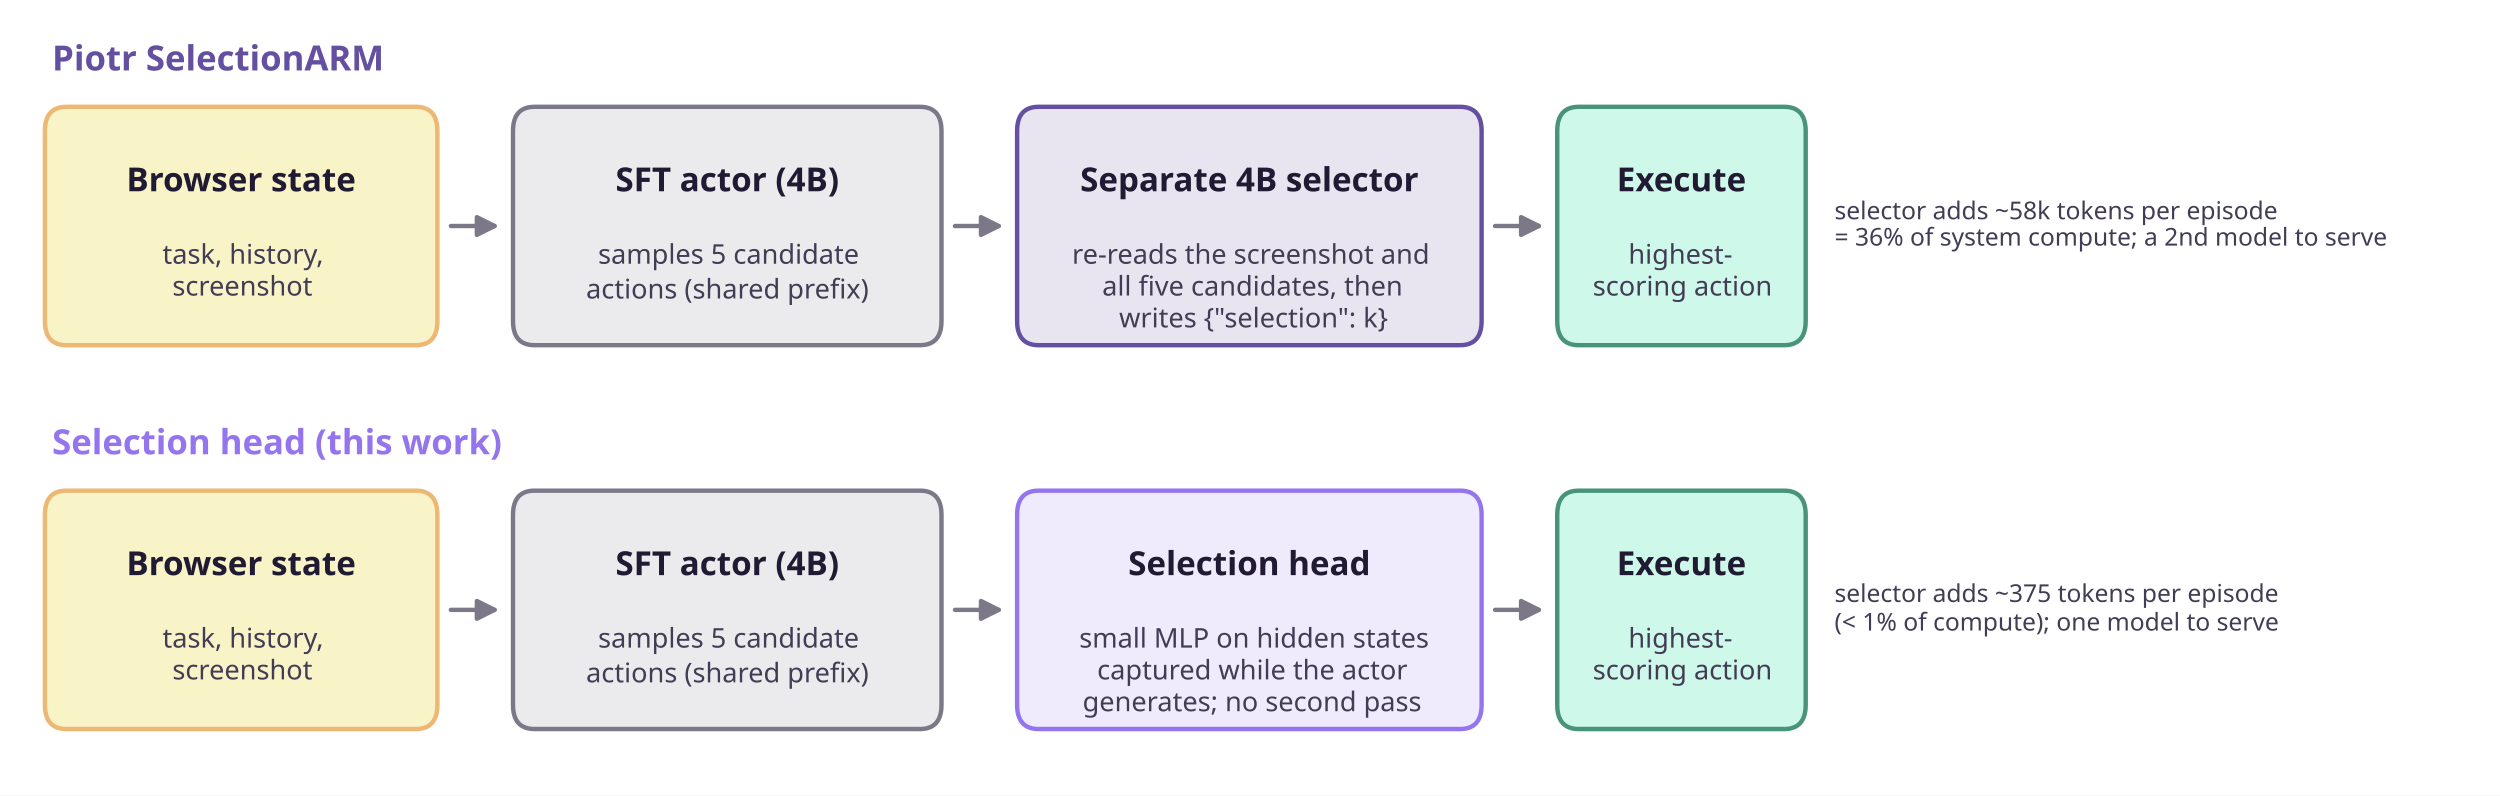
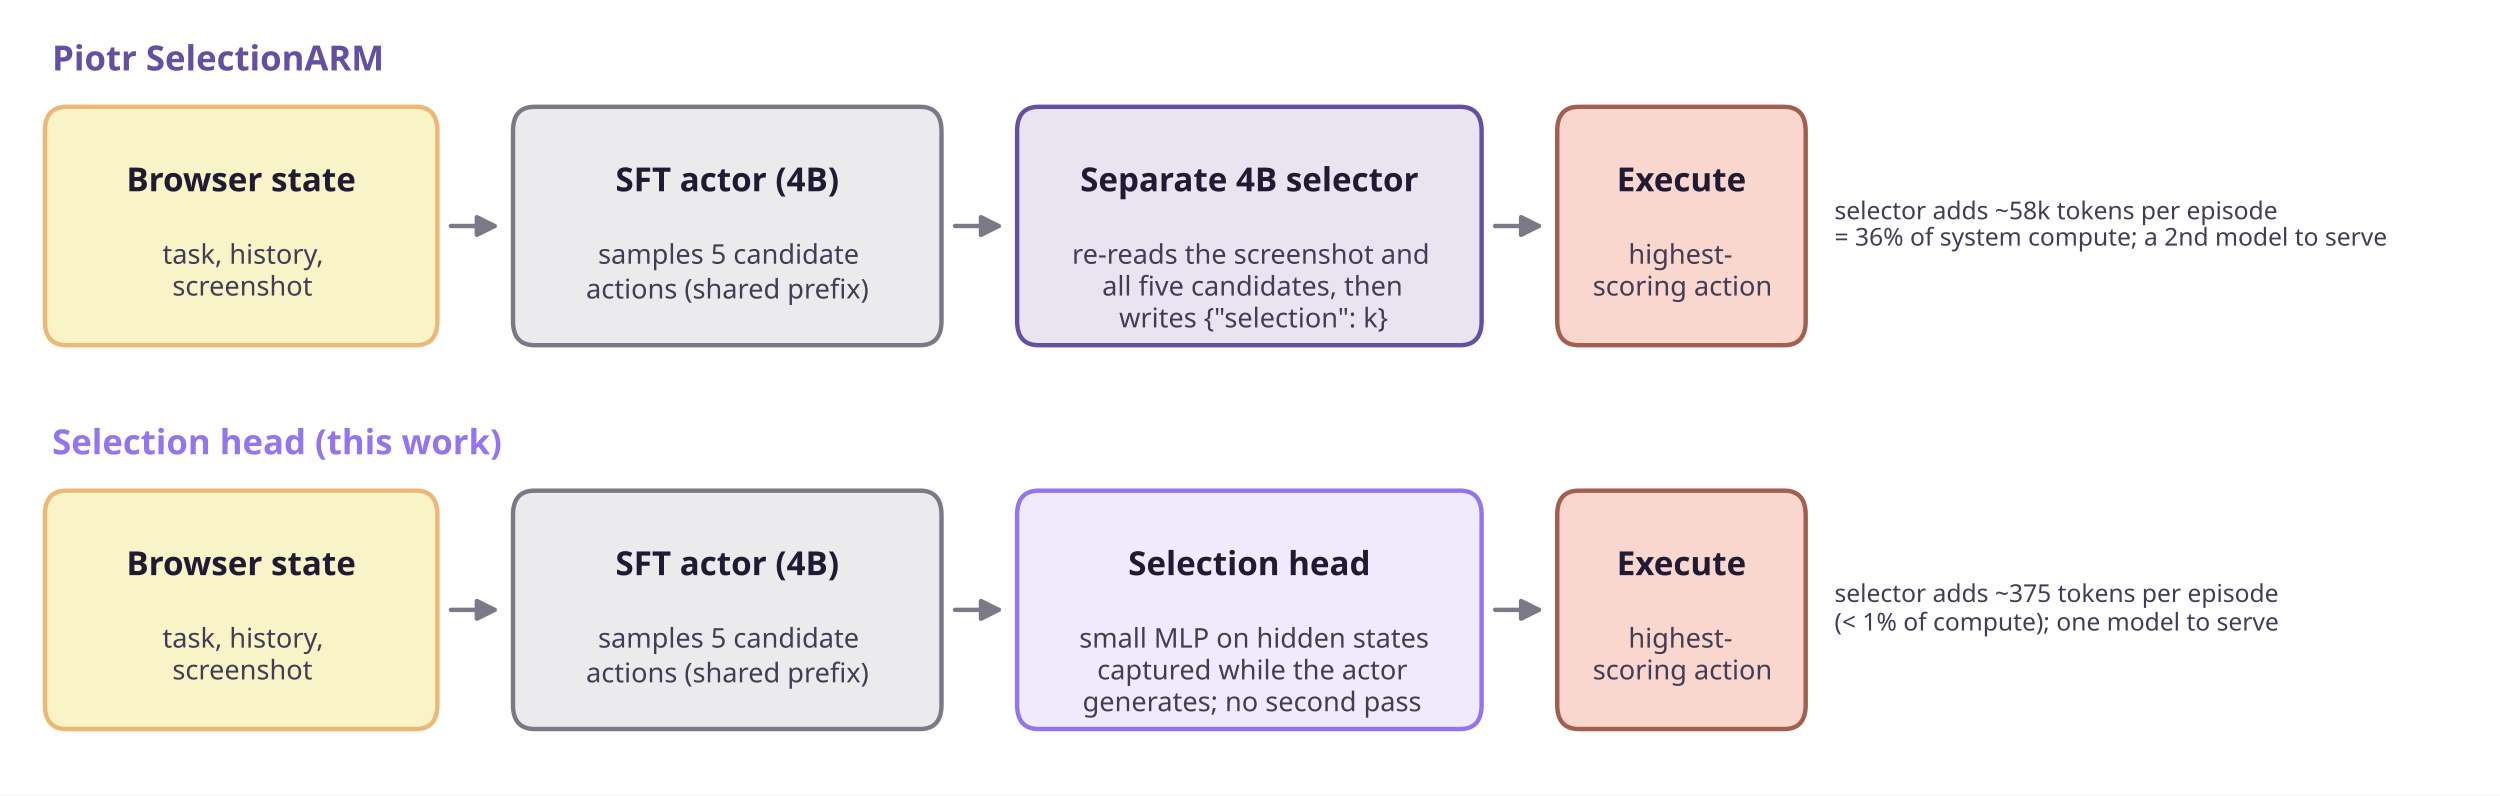
<svg xmlns="http://www.w3.org/2000/svg" width="792pt" height="252pt" viewBox="0 0 792 252" version="1.1">
  <defs>
    <style type="text/css">*{stroke-linejoin: round; stroke-linecap: butt}</style>
  </defs>
  <g id="figure_1">
    <g id="patch_1">
      <path d="M 0 252 L 792 252 L 792 0 L 0 0 z " style="fill: #ffffff" />
    </g>
    <g id="axes_1">
      <g id="patch_2">
-         <path d="M 21.067 109.36 L 131.718 109.36 Q 138.562 109.36 138.562 101.68 L 138.562 41.52 Q 138.562 33.84 131.718 33.84 L 21.067 33.84 Q 14.222 33.84 14.222 41.52 L 14.222 101.68 Q 14.222 109.36 21.067 109.36 z " clip-path="url(#p2b9b67e72d)" style="fill: #f8f4c7; stroke: #edb774; stroke-width: 1.4; stroke-linejoin: miter" />
+         <path d="M 21.067 109.36 L 131.718 109.36 Q 138.562 109.36 138.562 101.68 L 138.562 41.52 Q 138.562 33.84 131.718 33.84 L 21.067 33.84 Q 14.222 33.84 14.222 41.52 L 14.222 101.68 Q 14.222 109.36 21.067 109.36 z " clip-path="url(#p6173be58eb)" style="fill: #f8f4c7; stroke: #edb774; stroke-width: 1.4; stroke-linejoin: miter" />
      </g>
      <g id="patch_3">
-         <path d="M 169.362 109.36 L 291.42 109.36 Q 298.265 109.36 298.265 101.68 L 298.265 41.52 Q 298.265 33.84 291.42 33.84 L 169.362 33.84 Q 162.517 33.84 162.517 41.52 L 162.517 101.68 Q 162.517 109.36 169.362 109.36 z " clip-path="url(#p2b9b67e72d)" style="fill: #ebebed; stroke: #7c7887; stroke-width: 1.4; stroke-linejoin: miter" />
+         <path d="M 169.362 109.36 L 291.42 109.36 Q 298.265 109.36 298.265 101.68 L 298.265 41.52 Q 298.265 33.84 291.42 33.84 L 169.362 33.84 Q 162.517 33.84 162.517 41.52 L 162.517 101.68 Q 162.517 109.36 169.362 109.36 z " clip-path="url(#p6173be58eb)" style="fill: #ebebed; stroke: #7c7887; stroke-width: 1.4; stroke-linejoin: miter" />
      </g>
      <g id="patch_4">
-         <path d="M 329.064 109.36 L 462.53 109.36 Q 469.374 109.36 469.374 101.68 L 469.374 41.52 Q 469.374 33.84 462.53 33.84 L 329.064 33.84 Q 322.22 33.84 322.22 41.52 L 322.22 101.68 Q 322.22 109.36 329.064 109.36 z " clip-path="url(#p2b9b67e72d)" style="fill: #e8e5f1; stroke: #654fa1; stroke-width: 1.4; stroke-linejoin: miter" />
+         <path d="M 329.064 109.36 L 462.53 109.36 Q 469.374 109.36 469.374 101.68 L 469.374 41.52 Q 469.374 33.84 462.53 33.84 L 329.064 33.84 Q 322.22 33.84 322.22 41.52 L 322.22 101.68 Q 322.22 109.36 329.064 109.36 z " clip-path="url(#p6173be58eb)" style="fill: #e8e5f1; stroke: #654fa1; stroke-width: 1.4; stroke-linejoin: miter" />
      </g>
      <g id="patch_5">
-         <path d="M 500.174 109.36 L 565.196 109.36 Q 572.04 109.36 572.04 101.68 L 572.04 41.52 Q 572.04 33.84 565.196 33.84 L 500.174 33.84 Q 493.33 33.84 493.33 41.52 L 493.33 101.68 Q 493.33 109.36 500.174 109.36 z " clip-path="url(#p2b9b67e72d)" style="fill: #cef9ea; stroke: #489379; stroke-width: 1.4; stroke-linejoin: miter" />
+         <path d="M 500.174 109.36 L 565.196 109.36 Q 572.04 109.36 572.04 101.68 L 572.04 41.52 Q 572.04 33.84 565.196 33.84 L 500.174 33.84 Q 493.33 33.84 493.33 41.52 L 493.33 101.68 Q 493.33 109.36 500.174 109.36 z " clip-path="url(#p6173be58eb)" style="fill: #f9d6ce; stroke: #a15f4f; stroke-width: 1.4; stroke-linejoin: miter" />
      </g>
      <g id="patch_6">
-         <path d="M 21.067 230.96 L 131.718 230.96 Q 138.562 230.96 138.562 223.28 L 138.562 163.12 Q 138.562 155.44 131.718 155.44 L 21.067 155.44 Q 14.222 155.44 14.222 163.12 L 14.222 223.28 Q 14.222 230.96 21.067 230.96 z " clip-path="url(#p2b9b67e72d)" style="fill: #f8f4c7; stroke: #edb774; stroke-width: 1.4; stroke-linejoin: miter" />
+         <path d="M 21.067 230.96 L 131.718 230.96 Q 138.562 230.96 138.562 223.28 L 138.562 163.12 Q 138.562 155.44 131.718 155.44 L 21.067 155.44 Q 14.222 155.44 14.222 163.12 L 14.222 223.28 Q 14.222 230.96 21.067 230.96 z " clip-path="url(#p6173be58eb)" style="fill: #f8f4c7; stroke: #edb774; stroke-width: 1.4; stroke-linejoin: miter" />
      </g>
      <g id="patch_7">
-         <path d="M 169.362 230.96 L 291.42 230.96 Q 298.265 230.96 298.265 223.28 L 298.265 163.12 Q 298.265 155.44 291.42 155.44 L 169.362 155.44 Q 162.517 155.44 162.517 163.12 L 162.517 223.28 Q 162.517 230.96 169.362 230.96 z " clip-path="url(#p2b9b67e72d)" style="fill: #ebebed; stroke: #7c7887; stroke-width: 1.4; stroke-linejoin: miter" />
+         <path d="M 169.362 230.96 L 291.42 230.96 Q 298.265 230.96 298.265 223.28 L 298.265 163.12 Q 298.265 155.44 291.42 155.44 L 169.362 155.44 Q 162.517 155.44 162.517 163.12 L 162.517 223.28 Q 162.517 230.96 169.362 230.96 z " clip-path="url(#p6173be58eb)" style="fill: #ebebed; stroke: #7c7887; stroke-width: 1.4; stroke-linejoin: miter" />
      </g>
      <g id="patch_8">
-         <path d="M 329.064 230.96 L 462.53 230.96 Q 469.374 230.96 469.374 223.28 L 469.374 163.12 Q 469.374 155.44 462.53 155.44 L 329.064 155.44 Q 322.22 155.44 322.22 163.12 L 322.22 223.28 Q 322.22 230.96 329.064 230.96 z " clip-path="url(#p2b9b67e72d)" style="fill: #efeafc; stroke: #9575ee; stroke-width: 1.4; stroke-linejoin: miter" />
+         <path d="M 329.064 230.96 L 462.53 230.96 Q 469.374 230.96 469.374 223.28 L 469.374 163.12 Q 469.374 155.44 462.53 155.44 L 329.064 155.44 Q 322.22 155.44 322.22 163.12 L 322.22 223.28 Q 322.22 230.96 329.064 230.96 z " clip-path="url(#p6173be58eb)" style="fill: #efeafc; stroke: #9575ee; stroke-width: 1.4; stroke-linejoin: miter" />
      </g>
      <g id="patch_9">
-         <path d="M 500.174 230.96 L 565.196 230.96 Q 572.04 230.96 572.04 223.28 L 572.04 163.12 Q 572.04 155.44 565.196 155.44 L 500.174 155.44 Q 493.33 155.44 493.33 163.12 L 493.33 223.28 Q 493.33 230.96 500.174 230.96 z " clip-path="url(#p2b9b67e72d)" style="fill: #cef9ea; stroke: #489379; stroke-width: 1.4; stroke-linejoin: miter" />
+         <path d="M 500.174 230.96 L 565.196 230.96 Q 572.04 230.96 572.04 223.28 L 572.04 163.12 Q 572.04 155.44 565.196 155.44 L 500.174 155.44 Q 493.33 155.44 493.33 163.12 L 493.33 223.28 Q 493.33 230.96 500.174 230.96 z " clip-path="url(#p6173be58eb)" style="fill: #f9d6ce; stroke: #a15f4f; stroke-width: 1.4; stroke-linejoin: miter" />
      </g>
      <g id="text_1">
        <text style="fill: #654fa1; font: 700 11px 'Albert Sans'; text-anchor: start" x="16.504" y="22.32" transform="rotate(-0 16.50366 22.32)">Piotr SelectionARM</text>
      </g>
      <g id="text_2">
        <text style="fill: #211a33; font: 700 10.5px 'Albert Sans'; text-anchor: middle" x="76.392" y="60.6" transform="rotate(-0 76.39211 60.6)">Browser state</text>
      </g>
      <g id="text_3">
        <text style="fill: #423c54; font: 8.6px 'Albert Sans'" transform="translate(51.46891 83.552)">task, history,</text>
        <text style="fill: #423c54; font: 8.6px 'Albert Sans'" transform="translate(54.60791 93.6312)">screenshot</text>
      </g>
      <g id="patch_10">
        <path d="M 142.846 71.6 Q 150.541 71.6 156.671 71.6 " style="fill: none; stroke: #7c7887; stroke-width: 1.4; stroke-linecap: round" />
        <path d="M 151.071 68.8 L 156.671 71.6 L 151.071 74.4 z " style="fill: #7c7887; stroke: #7c7887; stroke-width: 1.4; stroke-linecap: round" />
      </g>
      <g id="text_4">
        <text style="fill: #211a33; font: 700 10.5px 'Albert Sans'; text-anchor: middle" x="230.391" y="60.6" transform="rotate(-0 230.391 60.6)">SFT actor (4B)</text>
      </g>
      <g id="text_5">
        <text style="fill: #423c54; font: 8.6px 'Albert Sans'" transform="translate(189.4691 83.552)">samples 5 candidate</text>
        <text style="fill: #423c54; font: 8.6px 'Albert Sans'" transform="translate(185.6629 94.56)">actions (shared prefix)</text>
      </g>
      <g id="patch_11">
        <path d="M 302.549 71.6 Q 310.244 71.6 316.374 71.6 " style="fill: none; stroke: #7c7887; stroke-width: 1.4; stroke-linecap: round" />
        <path d="M 310.774 68.8 L 316.374 71.6 L 310.774 74.4 z " style="fill: #7c7887; stroke: #7c7887; stroke-width: 1.4; stroke-linecap: round" />
      </g>
      <g id="text_6">
        <text style="fill: #211a33; font: 700 10.5px 'Albert Sans'; text-anchor: middle" x="395.797" y="60.6" transform="rotate(-0 395.7972 60.6)">Separate 4B selector</text>
      </g>
      <g id="text_7">
        <text style="fill: #423c54; font: 8.6px 'Albert Sans'" transform="translate(339.6217 83.552)">re-reads the screenshot and</text>
        <text style="fill: #423c54; font: 8.6px 'Albert Sans'" transform="translate(349.1724 93.6312)">all five candidates, then</text>
        <text style="fill: #423c54; font: 8.6px 'Albert Sans'" transform="translate(354.5253 103.7104)">writes {"selection": k}</text>
      </g>
      <g id="patch_12">
        <path d="M 473.659 71.6 Q 481.354 71.6 487.483 71.6 " style="fill: none; stroke: #7c7887; stroke-width: 1.4; stroke-linecap: round" />
        <path d="M 481.883 68.8 L 487.483 71.6 L 481.883 74.4 z " style="fill: #7c7887; stroke: #7c7887; stroke-width: 1.4; stroke-linecap: round" />
      </g>
      <g id="text_8">
        <text style="fill: #211a33; font: 700 10.5px 'Albert Sans'; text-anchor: middle" x="532.685" y="60.6" transform="rotate(-0 532.6851 60.6)">Execute</text>
      </g>
      <g id="text_9">
        <text style="fill: #423c54; font: 8.6px 'Albert Sans'" transform="translate(515.8721 83.552)">highest-</text>
        <text style="fill: #423c54; font: 8.6px 'Albert Sans'" transform="translate(504.5859 93.6312)">scoring action</text>
      </g>
      <g id="text_10">
        <text style="fill: #423c54; font: 7.8px 'Albert Sans'" transform="translate(581.1662 69.455)">selector adds ~58k tokens per episode</text>
        <text style="fill: #423c54; font: 7.8px 'Albert Sans'" transform="translate(581.1662 77.801)">= 36% of system compute; a 2nd model to serve</text>
      </g>
      <g id="text_11">
        <text style="fill: #9575ee; font: 700 11px 'Albert Sans'; text-anchor: start" x="16.504" y="143.92" transform="rotate(-0 16.50366 143.92)">Selection head (this work)</text>
      </g>
      <g id="text_12">
        <text style="fill: #211a33; font: 700 10.5px 'Albert Sans'; text-anchor: middle" x="76.392" y="182.2" transform="rotate(-0 76.39211 182.2)">Browser state</text>
      </g>
      <g id="text_13">
        <text style="fill: #423c54; font: 8.6px 'Albert Sans'" transform="translate(51.46891 205.152)">task, history,</text>
        <text style="fill: #423c54; font: 8.6px 'Albert Sans'" transform="translate(54.60791 215.2312)">screenshot</text>
      </g>
      <g id="patch_13">
        <path d="M 142.846 193.2 Q 150.541 193.2 156.671 193.2 " style="fill: none; stroke: #7c7887; stroke-width: 1.4; stroke-linecap: round" />
        <path d="M 151.071 190.4 L 156.671 193.2 L 151.071 196 z " style="fill: #7c7887; stroke: #7c7887; stroke-width: 1.4; stroke-linecap: round" />
      </g>
      <g id="text_14">
        <text style="fill: #211a33; font: 700 10.5px 'Albert Sans'; text-anchor: middle" x="230.391" y="182.2" transform="rotate(-0 230.391 182.2)">SFT actor (4B)</text>
      </g>
      <g id="text_15">
        <text style="fill: #423c54; font: 8.6px 'Albert Sans'" transform="translate(189.4691 205.152)">samples 5 candidate</text>
        <text style="fill: #423c54; font: 8.6px 'Albert Sans'" transform="translate(185.6629 216.16)">actions (shared prefix)</text>
      </g>
      <g id="patch_14">
        <path d="M 302.549 193.2 Q 310.244 193.2 316.374 193.2 " style="fill: none; stroke: #7c7887; stroke-width: 1.4; stroke-linecap: round" />
        <path d="M 310.774 190.4 L 316.374 193.2 L 310.774 196 z " style="fill: #7c7887; stroke: #7c7887; stroke-width: 1.4; stroke-linecap: round" />
      </g>
      <g id="text_16">
        <text style="fill: #211a33; font: 700 10.5px 'Albert Sans'; text-anchor: middle" x="395.797" y="182.2" transform="rotate(-0 395.7972 182.2)">Selection head</text>
      </g>
      <g id="text_17">
        <text style="fill: #423c54; font: 8.6px 'Albert Sans'" transform="translate(341.9014 205.152)">small MLP on hidden states</text>
        <text style="fill: #423c54; font: 8.6px 'Albert Sans'" transform="translate(347.5767 215.2312)">captured while the actor</text>
        <text style="fill: #423c54; font: 8.6px 'Albert Sans'" transform="translate(342.9636 225.3104)">generates; no second pass</text>
      </g>
      <g id="patch_15">
        <path d="M 473.659 193.2 Q 481.354 193.2 487.483 193.2 " style="fill: none; stroke: #7c7887; stroke-width: 1.4; stroke-linecap: round" />
        <path d="M 481.883 190.4 L 487.483 193.2 L 481.883 196 z " style="fill: #7c7887; stroke: #7c7887; stroke-width: 1.4; stroke-linecap: round" />
      </g>
      <g id="text_18">
        <text style="fill: #211a33; font: 700 10.5px 'Albert Sans'; text-anchor: middle" x="532.685" y="182.2" transform="rotate(-0 532.6851 182.2)">Execute</text>
      </g>
      <g id="text_19">
        <text style="fill: #423c54; font: 8.6px 'Albert Sans'" transform="translate(515.8721 205.152)">highest-</text>
        <text style="fill: #423c54; font: 8.6px 'Albert Sans'" transform="translate(504.5859 215.2312)">scoring action</text>
      </g>
      <g id="text_20">
        <text style="fill: #423c54; font: 7.8px 'Albert Sans'" transform="translate(581.1662 190.704)">selector adds ~375 tokens per episode</text>
        <text style="fill: #423c54; font: 7.8px 'Albert Sans'" transform="translate(581.1662 199.752)">(&lt; 1% of compute); one model to serve</text>
      </g>
    </g>
  </g>
  <defs>
-     <clipPath id="p2b9b67e72d">
+     <clipPath id="p6173be58eb">
      <rect x="10.8" y="10.8" width="730.069" height="230.4" />
    </clipPath>
  </defs>
</svg>
